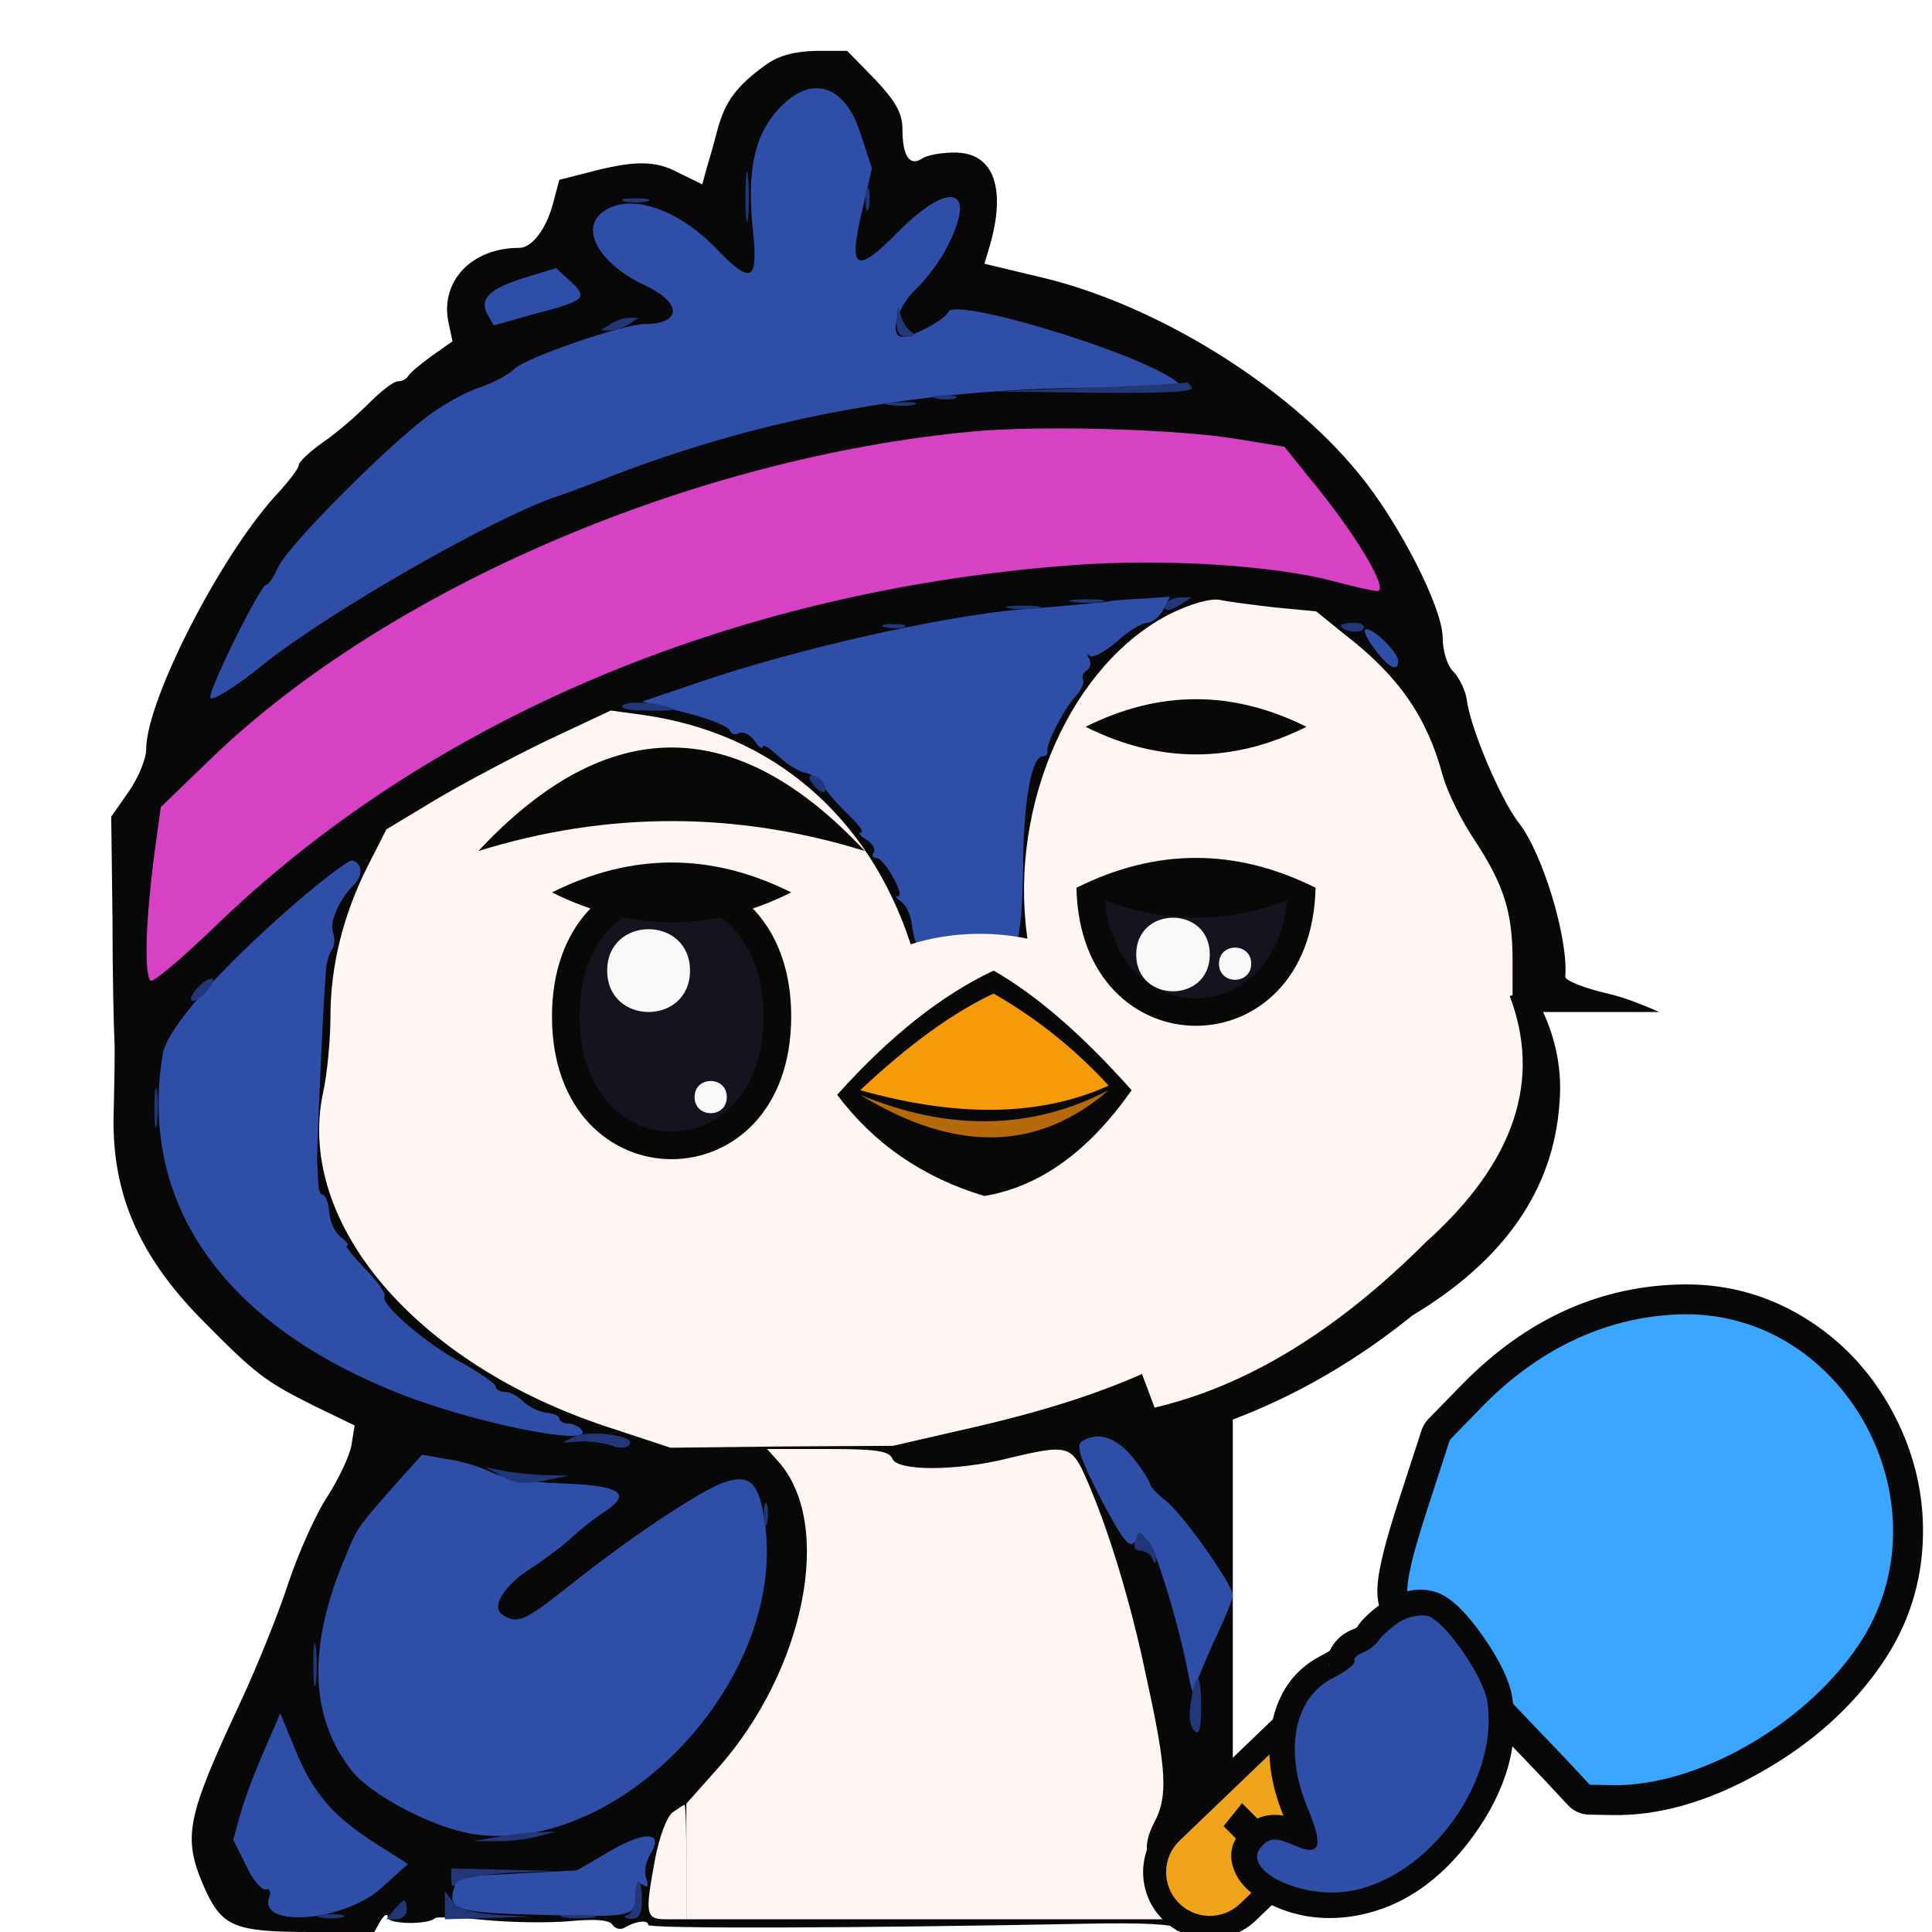
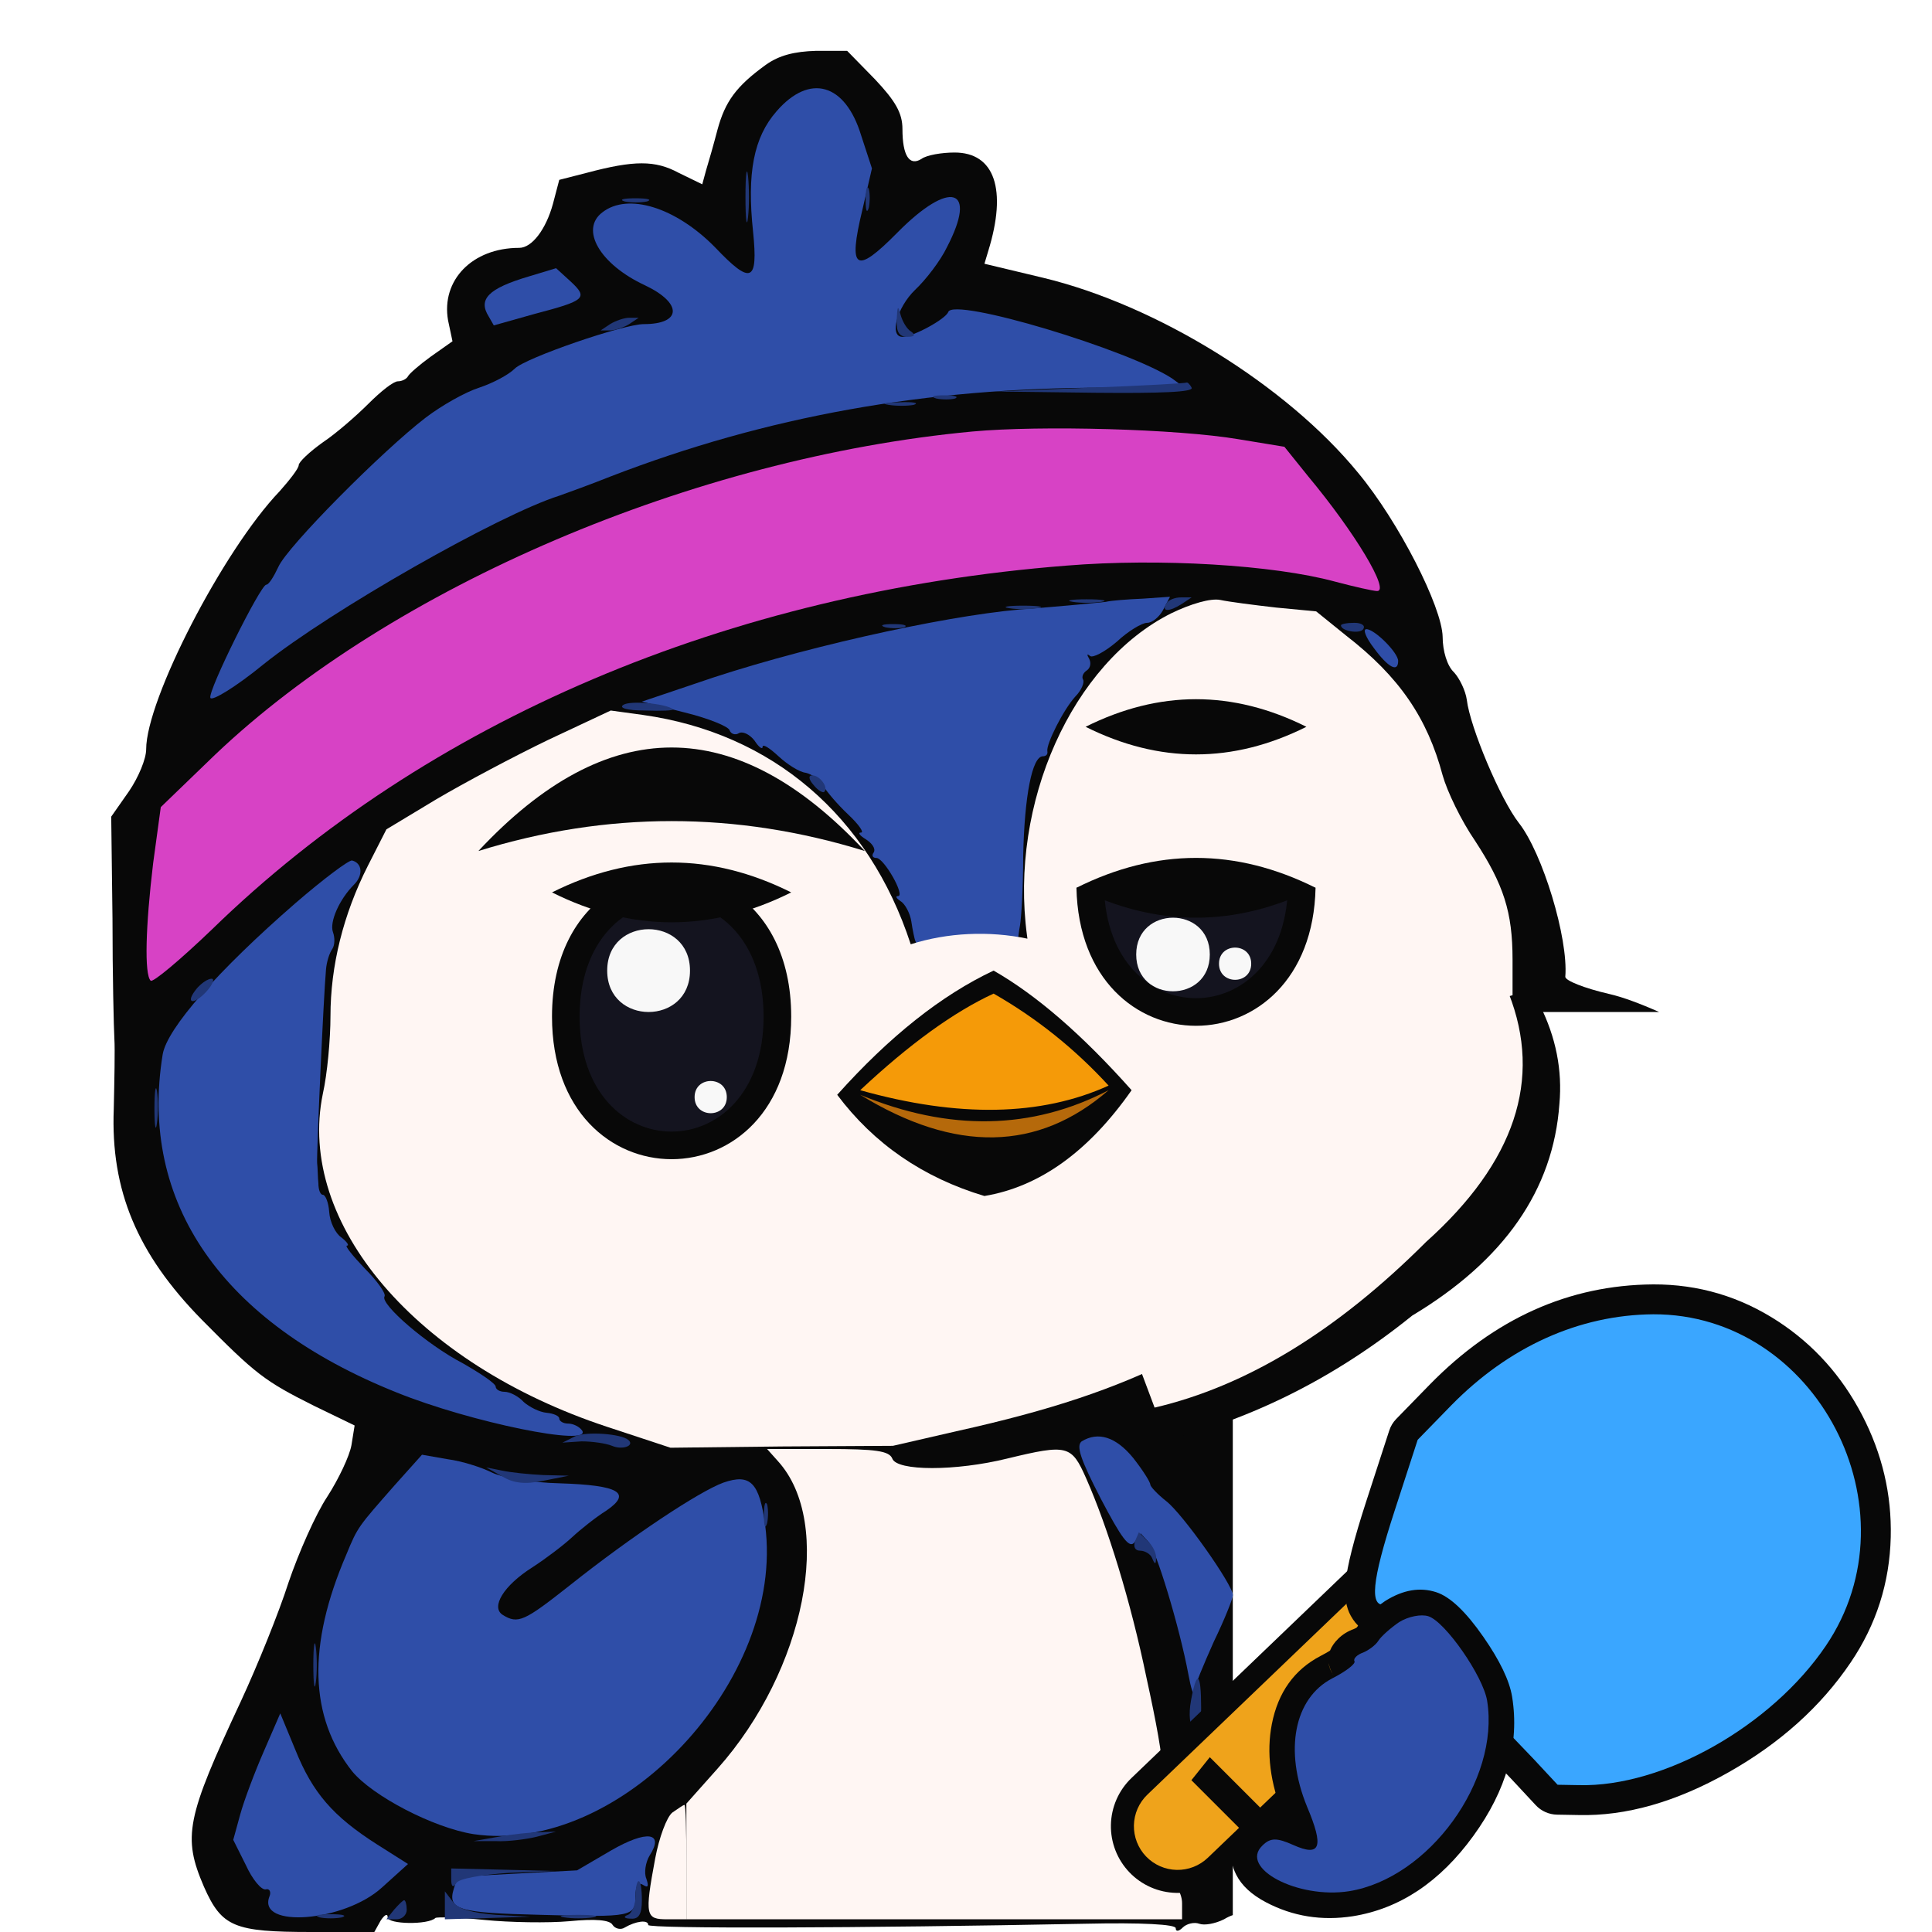
<svg xmlns="http://www.w3.org/2000/svg" viewBox="0 0 420 420" aria-hidden="true" class="sthings" data-character="pip">
  <g data-pip-part="body">
    <path fill="#080808" fill-rule="evenodd" d="M166.48 14.092C169.382 12.02 172.697 11.191 177.395 11.053H184.164L190.243 17.27C194.664 21.967 196.184 24.592 196.184 28.046C196.184 33.849 197.704 36.197 200.329 34.539C201.434 33.711 204.75 33.158 207.513 33.158C216.217 33.158 218.98 41.171 214.836 54.572L214.007 57.336L226.717 60.375C251.447 66.316 279.632 83.724 295.243 102.789C304.086 113.428 313.48 131.941 313.618 138.434C313.618 141.474 314.586 144.789 316.105 146.171C317.349 147.553 318.592 150.178 318.868 152.112C319.559 158.053 326.191 173.803 330.197 178.914C335.309 185.408 340.974 203.921 340.283 212.349C340.283 213.178 344.428 214.836 349.816 216.079C352.695 216.728 356.599 218.186 360.677 220H268V416.327C267.397 416.533 266.736 416.841 266.092 417.237C264.158 418.204 261.809 418.618 260.704 418.204C259.599 417.789 257.941 418.204 257.112 419.033C256.283 419.862 255.592 420 255.592 419.171C255.592 418.342 248.27 417.928 235.974 418.204C187.066 419.171 140.921 419.309 140.921 418.48C140.921 417.237 138.158 417.651 135.809 419.033C134.98 419.586 133.737 419.309 133.184 418.48C132.632 417.375 129.454 417.099 123.789 417.651C119.23 418.066 110.803 417.928 105.276 417.375C99.75 416.822 94.914 416.684 94.638 416.961C93.118 418.48 84.276 418.342 84.276 416.822C84.276 415.855 83.586 416.27 82.757 417.513L81.375 420H67.697C50.842 420 48.217 418.895 44.349 410.191C39.651 399.276 40.48 395.27 52.362 369.849C55.954 362.112 60.651 350.507 62.724 344.013C64.934 337.52 68.664 329.092 71.151 325.362C73.638 321.493 75.987 316.52 76.401 314.171L77.092 309.888L68.25 305.605C57.474 300.217 55.539 298.697 43.796 286.816C29.842 272.586 24.039 258.77 24.73 241.086C24.868 235.007 25.007 228.099 24.868 225.888C24.73 223.539 24.454 211.796 24.454 199.638L24.178 177.533L28.046 172.007C30.118 168.967 31.776 164.961 31.776 162.888C31.776 152.112 48.493 119.645 60.789 106.796C63 104.309 64.934 101.822 64.934 101.132C64.934 100.441 67.283 98.23 70.184 96.158C73.086 94.224 77.507 90.355 80.132 87.73C82.757 85.105 85.52 82.895 86.487 82.895C87.454 82.895 88.421 82.342 88.697 81.789C88.974 81.237 91.184 79.303 93.671 77.507L98.368 74.191L97.401 69.632C95.882 60.928 102.651 53.882 112.875 53.882C115.638 53.882 118.678 49.875 120.197 44.349L121.579 39.099L127.52 37.579C137.882 34.816 142.441 34.816 147.553 37.579L152.664 40.066L153.493 37.026C154.046 35.23 155.151 31.362 155.98 28.184C157.638 22.105 159.987 18.789 166.48 14.092Z" />
    <path fill="#080808" fill-rule="evenodd" d="M318 198Q341 218 339 240Q337 268 307 286Q281 307 250 314L247 301Q285 291 301 270Q322 247 318 223V198Z" />
    <path fill="#2f4ea8" fill-rule="evenodd" d="M168.829 24.178C163.855 29.842 162.336 37.579 163.717 50.428C164.822 61.342 163.303 62.033 155.428 53.743C146.862 45.039 136.5 41.862 130.974 46.145C126 49.875 130.421 57.474 140.23 62.033C148.382 65.901 148.243 70.461 139.954 70.461C135.533 70.461 114.257 77.783 111.908 80.132C110.526 81.513 107.072 83.309 104.171 84.276C101.132 85.243 96.02 88.145 92.566 90.77C83.171 97.954 62.447 118.816 60.513 123.237C59.546 125.309 58.441 127.105 57.888 127.105C56.645 127.105 45.178 150.178 45.73 151.697C46.007 152.526 51.257 149.349 57.336 144.375C71.842 132.77 108.454 111.908 121.579 107.763C123.513 107.072 128.487 105.276 132.632 103.618C166.618 90.493 201.296 84.276 240.118 84.276H257.526L254.901 82.342C245.645 76.125 207.237 64.52 206.132 67.836C205.579 69.355 198.533 73.224 196.184 73.224C193.283 73.224 194.941 66.868 198.947 63C201.296 60.789 204.474 56.645 205.855 53.743C212.625 40.757 206.546 38.961 195.079 50.566C185.961 59.822 184.303 58.717 187.48 45.592L189.553 36.612L187.204 29.428C183.75 18.099 176.013 15.888 168.829 24.178Z" />
    <path fill="#2f4ea8" fill-rule="evenodd" d="M114.947 60.099C106.105 62.724 103.895 65.072 106.243 68.803L107.349 70.737L116.191 68.25C127.243 65.349 127.934 64.796 124.066 61.204L120.888 58.303L114.947 60.099Z" />
    <path fill="#2f4ea8" fill-rule="evenodd" d="M240.395 130.836C239.289 130.974 230.862 131.803 221.743 132.493C204.474 134.013 172.421 141.197 151.007 148.658L139.539 152.526L148.796 154.875C153.908 156.118 158.329 157.914 158.605 158.743C158.882 159.572 159.849 159.849 160.539 159.434C161.368 158.882 162.888 159.572 163.993 160.954C164.961 162.474 165.789 163.026 165.789 162.336C165.789 161.645 167.309 162.612 169.243 164.408C171.178 166.204 173.803 167.862 175.184 168C176.428 168.276 178.224 169.52 178.914 170.763C179.743 172.145 182.092 174.908 184.441 177.118C186.651 179.191 187.895 180.987 187.204 180.987C186.375 180.987 186.928 181.678 188.309 182.507C189.553 183.336 190.382 184.441 189.967 185.27C189.414 185.961 189.691 186.513 190.52 186.513C192.178 186.513 196.875 194.803 195.217 194.803C194.526 194.803 194.941 195.355 195.77 195.908C196.737 196.461 197.842 198.533 198.118 200.329C198.395 202.263 198.809 204.059 198.947 204.474C199.224 204.888 199.224 205.579 199.086 206.132C199.086 206.822 199.638 207.237 200.467 207.237C201.296 207.237 201.711 208.066 201.296 209.171C200.053 212.211 203.921 212.901 209.171 210.691C211.934 209.586 215.664 208.618 217.599 208.618C219.947 208.618 221.053 207.789 221.191 206.132C221.191 204.888 221.467 202.539 221.743 201.158C222.02 199.638 222.434 192.868 222.434 185.961C222.711 173.112 224.368 164.408 226.717 164.408C227.408 164.408 227.822 163.993 227.684 163.303C227.408 161.783 231.138 154.322 233.763 151.421C235.145 150.039 235.836 148.243 235.421 147.691C235.145 147.138 235.421 146.309 236.25 145.757C237.079 145.204 237.217 144.099 236.803 143.27C236.25 142.303 236.25 142.026 236.941 142.579C237.493 143.132 240.118 141.75 242.743 139.539C245.23 137.191 248.27 135.395 249.375 135.395C250.48 135.395 252 134.151 252.829 132.632L254.349 129.73L248.408 130.145C245.092 130.283 241.5 130.559 240.395 130.836Z" />
    <path fill="#2f4ea8" fill-rule="evenodd" d="M298.697 140.921C301.737 145.066 303.947 146.309 303.947 143.684C303.947 141.888 298.836 136.776 297.039 136.776C296.211 136.776 296.901 138.572 298.697 140.921Z" />
    <path fill="#2f4ea8" fill-rule="evenodd" d="M64.243 196.322C47.388 210.967 36.336 223.539 35.368 229.204C30.118 261.395 48.217 287.507 86.211 302.704C102.237 309.197 128.763 314.586 126.553 310.993C126 310.164 124.618 309.474 123.513 309.474C122.408 309.474 121.579 308.921 121.579 308.368C121.579 307.816 120.336 307.263 118.816 307.125C117.296 306.987 115.086 305.882 113.842 304.776C112.737 303.533 110.803 302.566 109.697 302.566C108.592 302.566 107.763 302.013 107.763 301.461C107.763 300.77 104.447 298.559 100.579 296.349C92.842 292.342 82.618 283.5 83.586 281.842C84 281.289 82.066 278.526 79.303 275.763C76.678 273 74.882 270.789 75.434 270.789C75.987 270.789 75.434 269.961 74.191 268.993C72.947 268.164 71.704 265.678 71.566 263.467C71.428 261.395 70.737 259.737 70.184 259.737C69.632 259.737 69.217 258.632 69.217 257.25C69.079 256.007 69.079 253.934 68.941 252.829C68.803 250.895 70.322 216.77 70.875 210.691C71.013 209.171 71.566 207.237 72.257 206.27C72.809 205.441 72.809 203.783 72.395 202.678C71.566 200.467 73.776 195.493 76.954 192.316C79.026 190.243 78.75 187.618 76.539 187.066C75.849 186.928 70.322 191.072 64.243 196.322Z" />
    <path fill="#2f4ea8" fill-rule="evenodd" d="M235.145 313.342C233.901 314.309 234.868 317.211 239.289 325.776C243.849 334.48 245.507 336.691 246.612 335.309L247.993 333.375L249.651 335.171C251.309 336.829 256.421 353.684 258.355 364.046C258.908 367.086 259.461 368.743 259.599 367.776C259.599 366.671 261.671 361.836 263.882 356.862C266.23 352.026 268.026 347.467 268.026 346.776C268.026 344.566 257.112 329.092 253.52 326.329C251.586 324.809 250.066 323.151 250.066 322.737C250.066 322.184 248.408 319.559 246.336 316.934C242.605 312.375 238.737 311.132 235.145 313.342Z" />
    <path fill="#2f4ea8" fill-rule="evenodd" d="M85.796 322.875C77.921 331.855 77.783 331.855 75.296 337.934C66.73 357.829 67.283 373.303 76.539 385.046C80.961 390.434 94.224 397.342 102.928 398.724C134.842 403.421 170.763 365.289 166.342 331.579C165.099 322.322 163.164 320.25 157.224 322.322C151.974 324.257 137.329 333.928 123.789 344.704C113.98 352.441 112.599 353.132 109.283 351.059C106.658 349.401 109.421 344.704 115.776 340.697C118.539 338.901 122.408 336 124.342 334.204C126.276 332.408 129.592 329.783 131.803 328.401C137.467 324.533 134.566 322.875 121.717 322.461C115.5 322.322 109.145 321.217 106.934 320.112C104.724 319.007 100.441 317.625 97.263 317.211L91.737 316.243L85.796 322.875Z" />
    <path fill="#2f4ea8" fill-rule="evenodd" d="M57.336 380.763C55.401 385.184 53.053 391.401 52.224 394.441L50.704 399.967L53.467 405.493C54.849 408.533 56.783 410.882 57.75 410.743C58.579 410.467 58.993 411.296 58.579 412.263C55.816 419.309 74.882 417.789 83.033 410.329L88.697 405.217L81.928 400.934C72.395 394.855 67.974 389.743 64.243 380.487L60.928 372.474L57.336 380.763Z" />
    <path fill="#2f4ea8" fill-rule="evenodd" d="M132.77 402.316 125.447 406.599 112.461 407.289 99.474 407.98 98.645 410.605C97.263 415.164 99.612 415.855 117.572 416.27C137.467 416.822 138.158 416.684 138.158 412.125C138.158 409.914 138.711 409.086 139.816 409.776C140.921 410.467 141.059 410.053 140.507 408.395C139.954 407.151 140.368 404.803 141.197 403.421C144.513 398.309 140.645 397.757 132.77 402.316Z" />
    <path fill="#213777" fill-rule="evenodd" d="M162.059 42.829C162.059 47.803 162.336 49.737 162.612 47.25C162.888 44.901 162.888 40.757 162.612 38.27C162.336 35.921 162.059 37.855 162.059 42.829Z" />
    <path fill="#213777" fill-rule="evenodd" d="M188.171 43.52C188.171 45.73 188.447 46.559 188.862 45.178C189.138 43.934 189.138 42 188.862 41.033C188.447 40.204 188.171 41.171 188.171 43.52Z" />
    <path fill="#213777" fill-rule="evenodd" d="M135.809 43.796C137.053 44.072 139.263 44.072 140.645 43.796C141.888 43.382 140.783 43.105 138.158 43.105C135.533 43.105 134.428 43.382 135.809 43.796Z" />
    <path fill="#213777" fill-rule="evenodd" d="M194.941 69.355C194.803 72.257 195.493 73.224 197.289 73.224C198.809 73.224 199.086 72.809 198.118 72.118C197.151 71.566 196.184 69.908 195.77 68.388C195.217 66.316 195.079 66.454 194.941 69.355Z" />
    <path fill="#213777" fill-rule="evenodd" d="M132.632 70.461 130.559 71.842H132.632C133.737 71.842 135.671 71.151 136.776 70.461L138.849 69.079H136.776C135.671 69.079 133.737 69.77 132.632 70.461Z" />
    <path fill="#213777" fill-rule="evenodd" d="M236.941 84.276 216.217 85.105 238.046 85.382C252.276 85.52 259.599 85.243 259.046 84.276C258.632 83.447 258.079 83.033 257.941 83.171C257.803 83.309 248.408 83.862 236.941 84.276Z" />
    <path fill="#213777" fill-rule="evenodd" d="M203.507 86.625C204.75 86.901 206.684 86.901 207.651 86.625C208.48 86.211 207.513 85.934 205.164 85.934C202.954 85.934 202.125 86.211 203.507 86.625Z" />
    <path fill="#213777" fill-rule="evenodd" d="M193.145 88.007C194.803 88.283 197.289 88.283 198.671 88.007C199.914 87.592 198.533 87.316 195.493 87.454C192.454 87.454 191.349 87.73 193.145 88.007Z" />
    <path fill="#213777" fill-rule="evenodd" d="M233.211 130.836C234.868 131.112 237.632 131.112 239.428 130.836C241.086 130.559 239.704 130.283 236.25 130.283C232.796 130.283 231.414 130.559 233.211 130.836Z" />
    <path fill="#213777" fill-rule="evenodd" d="M253.52 131.25C252.414 133.046 254.211 133.046 256.974 131.25L259.046 129.868H256.697C255.454 129.868 253.934 130.421 253.52 131.25Z" />
    <path fill="#213777" fill-rule="evenodd" d="M219.395 132.217C221.053 132.493 223.816 132.493 225.612 132.217C227.27 131.941 225.888 131.664 222.434 131.664C218.98 131.664 217.599 131.941 219.395 132.217Z" />
    <path fill="#213777" fill-rule="evenodd" d="M192.454 136.362C193.697 136.638 195.632 136.638 196.599 136.362C197.428 135.947 196.461 135.671 194.112 135.671C191.901 135.671 191.072 135.947 192.454 136.362Z" />
    <path fill="#213777" fill-rule="evenodd" d="M291.513 135.947C291.513 137.191 295.658 137.882 296.349 136.776C296.901 135.947 295.934 135.395 294.414 135.395C292.757 135.395 291.513 135.671 291.513 135.947Z" />
    <path fill="#213777" fill-rule="evenodd" d="M135.533 153.217C134.428 153.908 136.362 154.461 140.23 154.461C143.822 154.599 146.586 154.461 146.309 154.184C144.789 152.941 137.053 152.25 135.533 153.217Z" />
    <path fill="#213777" fill-rule="evenodd" d="M176.842 170.625C177.809 171.868 178.914 172.421 179.191 172.145C180.158 171.178 178.224 168.553 176.566 168.553C175.737 168.553 175.737 169.382 176.842 170.625Z" />
    <path fill="#213777" fill-rule="evenodd" d="M42.829 214.836C40.066 218.151 42 218.704 44.901 215.526C46.283 214.007 46.697 212.763 46.007 212.763C45.178 212.763 43.796 213.73 42.829 214.836Z" />
    <path fill="#213777" fill-rule="evenodd" d="M33.572 241.086C33.572 244.816 33.849 246.336 34.125 244.125C34.401 242.053 34.401 239.013 34.125 237.217C33.849 235.559 33.572 237.217 33.572 241.086Z" />
    <path fill="#213777" fill-rule="evenodd" d="M125.033 312.237 122.27 313.618 126.414 313.342C128.763 313.342 131.664 313.757 133.046 314.309C135.257 315.276 138.02 314.309 136.638 313.066C135.118 311.684 127.52 311.132 125.033 312.237Z" />
    <path fill="#213777" fill-rule="evenodd" d="M109.145 320.941C111.632 322.461 114.118 322.737 118.125 321.908L123.651 320.803L118.125 320.664C115.086 320.526 111.079 320.112 109.145 319.697L105.691 319.007L109.145 320.941Z" />
    <path fill="#213777" fill-rule="evenodd" d="M166.066 329.507C166.066 331.717 166.342 332.546 166.757 331.164C167.033 329.921 167.033 327.987 166.757 327.02C166.342 326.191 166.066 327.158 166.066 329.507Z" />
    <path fill="#213777" fill-rule="evenodd" d="M246.75 335.033C246.336 336.276 246.75 337.105 247.855 337.105C248.961 337.105 250.204 337.934 250.48 338.763C251.033 340.145 251.309 340.145 251.309 338.763C251.447 337.796 250.618 336 249.513 335.033L247.579 333.099L246.75 335.033Z" />
    <path fill="#213777" fill-rule="evenodd" d="M68.112 361.974C68.112 366.118 68.388 367.914 68.664 365.704C68.941 363.632 68.941 360.316 68.664 358.105C68.388 356.033 68.112 357.829 68.112 361.974Z" />
    <path fill="#213777" fill-rule="evenodd" d="M258.908 369.711C258.355 372.75 258.632 375.237 259.599 376.204C260.704 377.309 261.118 376.066 261.118 371.23C261.118 363.493 260.151 362.803 258.908 369.711Z" />
    <path fill="#213777" fill-rule="evenodd" d="M281.98 379.934C281.98 381.868 282.533 384.355 283.224 385.461L284.605 387.533L284.467 385.461C284.329 384.355 283.776 381.868 283.224 379.934L282.118 376.48L281.98 379.934Z" />
    <path fill="#213777" fill-rule="evenodd" d="M108.454 399.276 102.928 400.243H107.763C110.388 400.382 114.533 399.829 116.743 399.276L120.888 398.171L117.434 398.309C115.5 398.309 111.493 398.724 108.454 399.276Z" />
    <path fill="#213777" fill-rule="evenodd" d="M98.092 408.533C98.092 410.191 98.507 410.467 99.197 409.362C99.75 408.395 104.586 407.566 110.526 407.151L120.888 406.737L109.559 406.461L98.092 406.184V408.533Z" />
    <path fill="#213777" fill-rule="evenodd" d="M138.158 412.263C138.158 414.059 137.329 415.993 136.5 416.27C135.395 416.684 135.671 417.099 137.191 417.099C138.849 417.237 139.539 416.132 139.539 413.092C139.539 410.743 139.263 408.947 138.849 408.947C138.434 408.947 138.158 410.467 138.158 412.263Z" />
    <path fill="#213777" fill-rule="evenodd" d="M291.237 409.914C292.895 410.191 295.382 410.191 296.763 409.914C298.007 409.5 296.625 409.224 293.586 409.362C290.546 409.362 289.441 409.638 291.237 409.914Z" />
    <path fill="#213777" fill-rule="evenodd" d="M96.711 414.197V417.237L106.105 416.961L115.362 416.684L107.763 416.27C102.789 415.855 99.612 415.026 98.507 413.507L96.711 411.158V414.197Z" />
    <path fill="#213777" fill-rule="evenodd" d="M85.658 415.164 84 417.237H86.211C87.454 417.237 88.421 416.27 88.421 415.164C88.421 414.059 88.145 413.092 87.868 413.092C87.592 413.092 86.625 414.059 85.658 415.164Z" />
    <path fill="#213777" fill-rule="evenodd" d="M69.493 416.822C70.737 417.099 72.947 417.099 74.329 416.822C75.572 416.408 74.467 416.132 71.842 416.132C69.217 416.132 68.112 416.408 69.493 416.822Z" />
    <path fill="#213777" fill-rule="evenodd" d="M122.684 416.822C124.342 417.099 127.105 417.099 128.901 416.822C130.559 416.546 129.178 416.27 125.724 416.27C122.27 416.27 120.888 416.546 122.684 416.822Z" />
    <path fill="#fff6f3" fill-rule="evenodd" d="M254.625 133.322C258.908 131.25 263.191 130.007 265.263 130.421C267.197 130.836 272.586 131.526 277.421 132.079L286.125 132.908L292.618 138.158C304.224 147.138 310.303 156.118 313.618 168.553C314.586 172.007 317.625 178.362 320.664 182.783C326.882 192.316 328.816 198.257 328.816 208.618V216.355L323.013 217.875C319.697 218.842 315.967 219.947 314.586 220.362C312.789 221.191 312.375 220.776 313.066 219.257C314.309 215.941 311.408 211.934 305.882 209.309L300.77 206.961L295.52 208.48C289.855 210.138 284.191 216.493 282.809 222.434C281.842 226.303 285.849 234.454 289.441 235.697C290.961 236.25 289.993 238.184 285.849 243.572C276.868 254.763 272.033 265.954 268.855 281.842L267.336 289.441L255.592 295.243C242.467 301.875 228.513 306.572 207.928 311.132L194.112 314.309L169.934 314.447L145.757 314.724L131.941 310.164C90.493 296.487 64.382 265.954 70.184 237.77C71.151 233.487 71.842 225.888 71.842 220.914C71.842 210 74.605 198.809 79.993 188.171L84 180.296L94.776 173.803C100.855 170.211 111.77 164.408 119.23 160.816L132.77 154.461L139.816 155.428C167.854 159.394 188.852 177.307 197.983 205.279C206.001 202.726 215.018 202.319 223.355 204.057L223.263 203.368C219.395 174.632 233.072 144.099 254.625 133.322Z" />
    <path fill="#fff6f3" fill-rule="evenodd" d="M273 208Q310 195 328 216Q339 244 310 270Q281 299 251 306L245 290Q264 265 267 241L273 208Z" />
    <path fill="#fff6f3" fill-rule="evenodd" d="M146.171 394.026C144.928 394.993 143.27 399.553 142.441 403.974C140.092 416.546 140.368 417.237 145.066 417.237H149.211V404.803C149.211 397.895 149.072 392.368 148.796 392.368C148.52 392.368 147.414 393.197 146.171 394.026Z" />
    <path fill="#fff6f3" fill-rule="evenodd" d="M169.105 317.625C181.401 331.164 175.046 363.079 155.98 384.493L149.211 392.092V404.664V417.237H203.092H256.974V413.783C256.974 411.711 255.73 409.5 253.52 408.118C248.961 405.079 248.132 401.625 250.895 396.237C253.934 390.572 253.658 384.908 249.237 364.737C245.783 348.02 240.809 331.993 236.112 321.355C232.934 314.171 232.105 313.895 218.98 317.072C207.789 319.836 194.941 319.836 193.974 317.072C193.283 315.414 190.382 315 179.882 315H166.757L169.105 317.625Z" />
    <path fill="#d742c5" fill-rule="evenodd" d="M211.382 93.809C150.868 99.474 85.243 127.52 46.836 163.993L34.954 175.461L33.296 187.618C31.638 201.434 31.362 211.796 32.743 213.178C33.158 213.73 39.237 208.618 46.145 201.987C92.704 156.671 158.329 128.763 231.829 122.961C252.138 121.303 276.868 122.822 290.132 126.414C294.276 127.52 298.559 128.487 299.388 128.487C302.151 128.487 294.691 115.914 284.329 103.48L279.217 97.125L269.132 95.467C256.007 93.257 226.303 92.428 211.382 93.809Z" />
  </g>
  <g data-pip-part="racket">
-     <path fill="#080808" fill-rule="evenodd" d="M346.036 347.466 273.036 417.466Q272.005 418.454 270.801 419.223Q269.597 419.991 268.267 420.51Q266.936 421.028 265.53 421.278Q264.124 421.527 262.696 421.497Q261.268 421.467 259.873 421.159Q258.479 420.851 257.171 420.277Q255.864 419.703 254.693 418.885Q253.523 418.067 252.534 417.036Q251.546 416.005 250.777 414.801Q250.009 413.597 249.49 412.267Q248.972 410.936 248.722 409.53Q248.473 408.124 248.503 406.696Q248.533 405.268 248.841 403.873Q249.149 402.479 249.723 401.171Q250.297 399.864 251.115 398.693Q251.934 397.523 252.964 396.534L325.964 326.534Q326.995 325.546 328.199 324.777Q329.403 324.009 330.733 323.49Q332.064 322.972 333.47 322.722Q334.876 322.473 336.304 322.503Q337.732 322.533 339.126 322.841Q340.521 323.149 341.829 323.723Q343.136 324.297 344.307 325.115Q345.477 325.934 346.466 326.964Q347.454 327.995 348.223 329.199Q348.991 330.403 349.51 331.733Q350.028 333.064 350.278 334.47Q350.527 335.876 350.497 337.304Q350.467 338.732 350.159 340.126Q349.851 341.521 349.277 342.828Q348.703 344.136 347.885 345.307Q347.067 346.477 346.036 347.466Z" />
-     <path fill="#efa31b" fill-rule="evenodd" d="M342.575 343.857 269.575 413.857Q268.9 414.505 268.111 415.008Q267.322 415.511 266.451 415.851Q265.579 416.191 264.657 416.354Q263.736 416.517 262.801 416.498Q261.865 416.478 260.952 416.276Q260.038 416.075 259.181 415.699Q258.324 415.323 257.558 414.786Q256.791 414.25 256.143 413.575Q255.495 412.9 254.992 412.111Q254.489 411.322 254.149 410.451Q253.809 409.579 253.646 408.657Q253.482 407.736 253.502 406.801Q253.522 405.865 253.723 404.952Q253.925 404.038 254.301 403.181Q254.677 402.324 255.213 401.558Q255.75 400.791 256.425 400.143L329.425 330.143Q330.1 329.495 330.889 328.992Q331.678 328.489 332.549 328.149Q333.421 327.809 334.342 327.646Q335.264 327.482 336.199 327.502Q337.135 327.522 338.048 327.723Q338.962 327.925 339.819 328.301Q340.676 328.677 341.442 329.213Q342.209 329.75 342.857 330.425Q343.505 331.1 344.008 331.889Q344.511 332.678 344.851 333.549Q345.191 334.421 345.354 335.342Q345.517 336.264 345.498 337.199Q345.478 338.135 345.276 339.048Q345.075 339.962 344.699 340.819Q344.323 341.675 343.786 342.442Q343.25 343.209 342.575 343.857Z" />
-     <path fill="#080808" fill-rule="evenodd" d="M320 344 333 357 329 362 316 349 320 344Z" />
-     <path fill="#080808" fill-rule="evenodd" d="M270 392 283 405 279 410 266 397 270 392Z" />
+     <path fill="#080808" fill-rule="evenodd" d="M339.036 337.466 266.036 407.466Q265.005 408.454 263.801 409.223Q262.597 409.991 261.267 410.51Q259.936 411.028 258.53 411.278Q257.124 411.527 255.696 411.497Q254.268 411.467 252.873 411.159Q251.479 410.851 250.171 410.277Q248.864 409.703 247.693 408.885Q246.523 408.066 245.534 407.036Q244.546 406.005 243.777 404.801Q243.009 403.597 242.49 402.267Q241.972 400.936 241.722 399.53Q241.473 398.124 241.503 396.696Q241.533 395.268 241.841 393.873Q242.149 392.479 242.723 391.171Q243.297 389.864 244.115 388.693Q244.934 387.523 245.964 386.534L318.964 316.534Q319.995 315.546 321.199 314.777Q322.403 314.009 323.733 313.49Q325.064 312.972 326.47 312.722Q327.876 312.473 329.304 312.503Q330.732 312.533 332.126 312.841Q333.521 313.149 334.829 313.723Q336.136 314.297 337.307 315.115Q338.477 315.934 339.466 316.964Q340.454 317.995 341.223 319.199Q341.991 320.403 342.51 321.733Q343.028 323.064 343.278 324.47Q343.527 325.876 343.497 327.304Q343.467 328.732 343.159 330.126Q342.851 331.521 342.277 332.829Q341.703 334.136 340.885 335.307Q340.067 336.477 339.036 337.466Z" />
+     <path fill="#efa31b" fill-rule="evenodd" d="M335.575 333.857 262.575 403.857Q261.9 404.505 261.111 405.008Q260.322 405.511 259.451 405.851Q258.579 406.191 257.657 406.354Q256.736 406.517 255.801 406.498Q254.865 406.478 253.952 406.276Q253.038 406.075 252.181 405.699Q251.324 405.323 250.558 404.786Q249.791 404.25 249.143 403.575Q248.495 402.9 247.992 402.111Q247.489 401.322 247.149 400.451Q246.809 399.579 246.646 398.657Q246.482 397.736 246.502 396.801Q246.522 395.865 246.723 394.952Q246.925 394.038 247.301 393.181Q247.677 392.324 248.213 391.558Q248.75 390.791 249.425 390.143L322.425 320.143Q323.1 319.495 323.889 318.992Q324.678 318.489 325.549 318.149Q326.421 317.809 327.342 317.646Q328.264 317.482 329.199 317.502Q330.135 317.522 331.048 317.723Q331.962 317.925 332.819 318.301Q333.676 318.677 334.442 319.213Q335.209 319.75 335.857 320.425Q336.505 321.1 337.008 321.889Q337.511 322.678 337.851 323.549Q338.191 324.421 338.354 325.342Q338.517 326.264 338.498 327.199Q338.478 328.135 338.276 329.048Q338.075 329.962 337.699 330.819Q337.323 331.675 336.786 332.442Q336.25 333.209 335.575 333.857Z" />
+     <path fill="#080808" fill-rule="evenodd" d="M313 334 326 347 322 352 309 339 313 334Z" />
+     <path fill="#080808" fill-rule="evenodd" d="M263 382 276 395 272 400 259 387 263 382Z" />
    <g data-pip-part="blade">
-       <path fill="#080808" fill-rule="evenodd" d="M366.395 279.215Q381.219 279.169 393.634 287.321Q405.175 294.899 411.775 307.574Q418.367 320.233 418.031 334.14Q417.671 349.078 409.309 361.425Q399.589 375.789 382.725 385.309Q365.638 394.954 350.17 394.573L345.49 394.49Q344.167 394.467 342.958 393.928Q341.749 393.389 340.847 392.42L335.673 386.86L325.94 376.679L321.208 371.674Q312.815 362.747 310.923 361.282Q307.833 359.176 305.654 355.242Q302.518 354.577 300.664 351.29Q299.09 348.502 299.513 344.042Q300.024 338.642 303.975 326.483L309.009 310.992Q309.477 309.55 310.535 308.464L317.803 301.006Q338.928 279.424 366.367 279.216ZM308.367 355.354Q309.302 355.311 310.369 354.947Q309.999 355.073 309.616 355.154Q308.974 355.291 308.367 355.354Z" />
-       <path fill="#3aa6ff" fill-rule="evenodd" d="M366.416 285.715C350.295 285.838 334.973 292.757 322.448 305.553L315.19 313L310.157 328.492C305.2 343.747 304.615 349.571 308.266 348.796C308.855 348.595 310.161 349.804 311.04 351.527C311.838 353.094 313.505 355.205 314.691 355.982C315.956 356.916 320.988 361.951 325.944 367.222C330.899 372.492 337.439 379.324 340.372 382.369L345.605 387.991L350.285 388.074C368.573 388.525 392.104 375.252 403.925 357.782C424.029 328.099 401.883 285.603 366.416 285.715Z" />
+       <path fill="#080808" fill-rule="evenodd" d="M359.395 279.215Q374.219 279.169 386.634 287.321Q398.175 294.899 404.775 307.574Q411.367 320.233 411.031 334.14Q410.671 349.078 402.309 361.425Q392.589 375.789 375.725 385.309Q358.638 394.954 343.17 394.573L338.49 394.49Q337.167 394.467 335.958 393.928Q334.749 393.389 333.847 392.42L328.673 386.86L318.94 376.679L314.208 371.674Q305.815 362.747 303.923 361.282Q300.833 359.176 298.654 355.242Q295.518 354.577 293.664 351.29Q292.09 348.502 292.513 344.042Q293.024 338.642 296.975 326.483L302.009 310.992Q302.477 309.55 303.535 308.464L310.803 301.006Q331.928 279.424 359.367 279.216ZM301.367 355.354Q302.302 355.311 303.369 354.947Q302.999 355.073 302.616 355.154Q301.974 355.291 301.367 355.354Z" />
+       <path fill="#3aa6ff" fill-rule="evenodd" d="M359.416 285.715C343.295 285.838 327.973 292.757 315.448 305.553L308.19 313L303.157 328.492C298.2 343.747 297.615 349.571 301.266 348.796C301.855 348.595 303.161 349.804 304.04 351.527C304.838 353.094 306.505 355.205 307.691 355.982C308.956 356.916 313.988 361.951 318.944 367.222C323.899 372.492 330.439 379.324 333.372 382.369L338.605 387.991L343.285 388.074C361.573 388.525 385.104 375.252 396.925 357.782C417.029 328.099 394.883 285.603 359.416 285.715Z" />
    </g>
+   </g>
+   <g data-pip-part="flipper">
    <path fill="#080808" fill-rule="evenodd" d="M301.048 348.098Q301.153 348.025 301.262 347.958Q306.97 344.424 312.226 346.132Q316.748 347.601 322.48 355.852Q327.869 363.611 328.722 368.87Q331.183 384.109 320.285 399.118Q309.407 414.1 294.135 416.565Q283.968 418.153 275.198 413.531Q270.535 411.074 268.756 407.573Q265.863 401.88 270.558 397.312Q273.975 393.889 278.992 394.689Q274.676 384.084 276.49 374.796Q278.506 364.47 287.074 359.99Q288.285 359.373 289.142 358.818Q289.665 357.479 290.942 356.222Q292.337 354.85 294.353 354.117Q294.916 353.875 294.982 353.77Q296.642 351.118 301.048 348.098ZM288.85 361.575Q288.97 362.887 289.937 364.261Q289.712 363.942 289.535 363.594Q289.01 362.564 288.85 361.575Z" />
    <path fill="#2f4ea8" fill-rule="evenodd" d="M304.158 352.634C302.289 353.915 300.249 355.722 299.644 356.688C299.04 357.654 297.519 358.758 296.343 359.247C295.036 359.694 294.169 360.574 294.435 361.097C294.833 361.662 292.53 363.383 289.57 364.891C281.346 369.191 279.116 380.524 284.146 392.763C287.839 401.517 287.113 403.75 281.151 401.087C277.6 399.497 276.158 399.465 274.423 401.225C269.349 406.114 282.114 412.876 293.286 411.131C310.61 408.334 326.089 387.071 323.293 369.747C322.422 364.379 314.206 352.558 310.527 351.362C308.95 350.85 306.158 351.396 304.158 352.634Z" />
  </g>
  <g class="sthings-face" data-face="skeptical">
    <path fill="#fff6f3" fill-rule="evenodd" d="M132.594 194C140.728 188.668 151.272 188.668 159.406 194H132.594Z" />
    <path fill="#080808" fill-rule="evenodd" d="M120 221C120 207.757 125.338 198.757 132.594 194H159.406C166.662 198.757 172 207.757 172 221C172 262.332 120 262.332 120 221Z" />
    <path fill="#14141f" fill-rule="evenodd" d="M126 221C126 187.667 166 187.667 166 221C166 254.333 126 254.333 126 221Z" />
    <path fill="#f8f8f8" fill-rule="evenodd" d="M132 211C132 199 150 199 150 211C150 223 132 223 132 211Z" />
    <path fill="#f8f8f8" fill-rule="evenodd" d="M151 238.5C151 233.833 158 233.833 158 238.5C158 243.167 151 243.167 151 238.5Z" />
    <path fill="#080808" fill-rule="evenodd" d="M120 194Q146 181 172 194Q146 207 120 194Z" />
    <path fill="#fff6f3" fill-rule="evenodd" d="M234 192C234 150.668 286 150.668 286 192C286 192.336 285.997 192.669 285.99 193H234.01C234.003 192.669 234 192.336 234 192Z" />
    <path fill="#080808" fill-rule="evenodd" d="M285.99 193C285.165 232.999 234.835 232.999 234.01 193H285.99Z" />
    <path fill="#14141f" fill-rule="evenodd" d="M279.988 193C279.204 224.999 240.796 224.999 240.012 193H279.988Z" />
    <path fill="#f8f8f8" fill-rule="evenodd" d="M247 207.5C247 196.834 263 196.834 263 207.5C263 218.166 247 218.166 247 207.5Z" />
    <path fill="#f8f8f8" fill-rule="evenodd" d="M265 209.5C265 204.833 272 204.833 272 209.5C272 214.167 265 214.167 265 209.5Z" />
    <path fill="#080808" fill-rule="evenodd" d="M234 193Q260 180 286 193Q260 206 234 193Z" />
    <path fill="#080808" fill-rule="evenodd" d="M104 185Q146 140 188 185Q146 172 104 185Z" />
    <path fill="#080808" fill-rule="evenodd" d="M236 158Q260 146 284 158Q260 170 236 158Z" />
    <g data-pip-part="beak">
      <path fill="#080808" fill-rule="evenodd" d="M182 238Q199 219 216 211Q230 219 246 237Q232 257 214 260Q194 254 182 238Z" />
      <path fill="#f59a08" fill-rule="evenodd" d="M187 237Q203 222 216 216Q230 224 241 236Q219 246 187 237Z" />
      <path fill="#b5690b" fill-rule="evenodd" d="M187 238Q216 250 241 237Q218 257 187 238Z" />
    </g>
  </g>
</svg>
